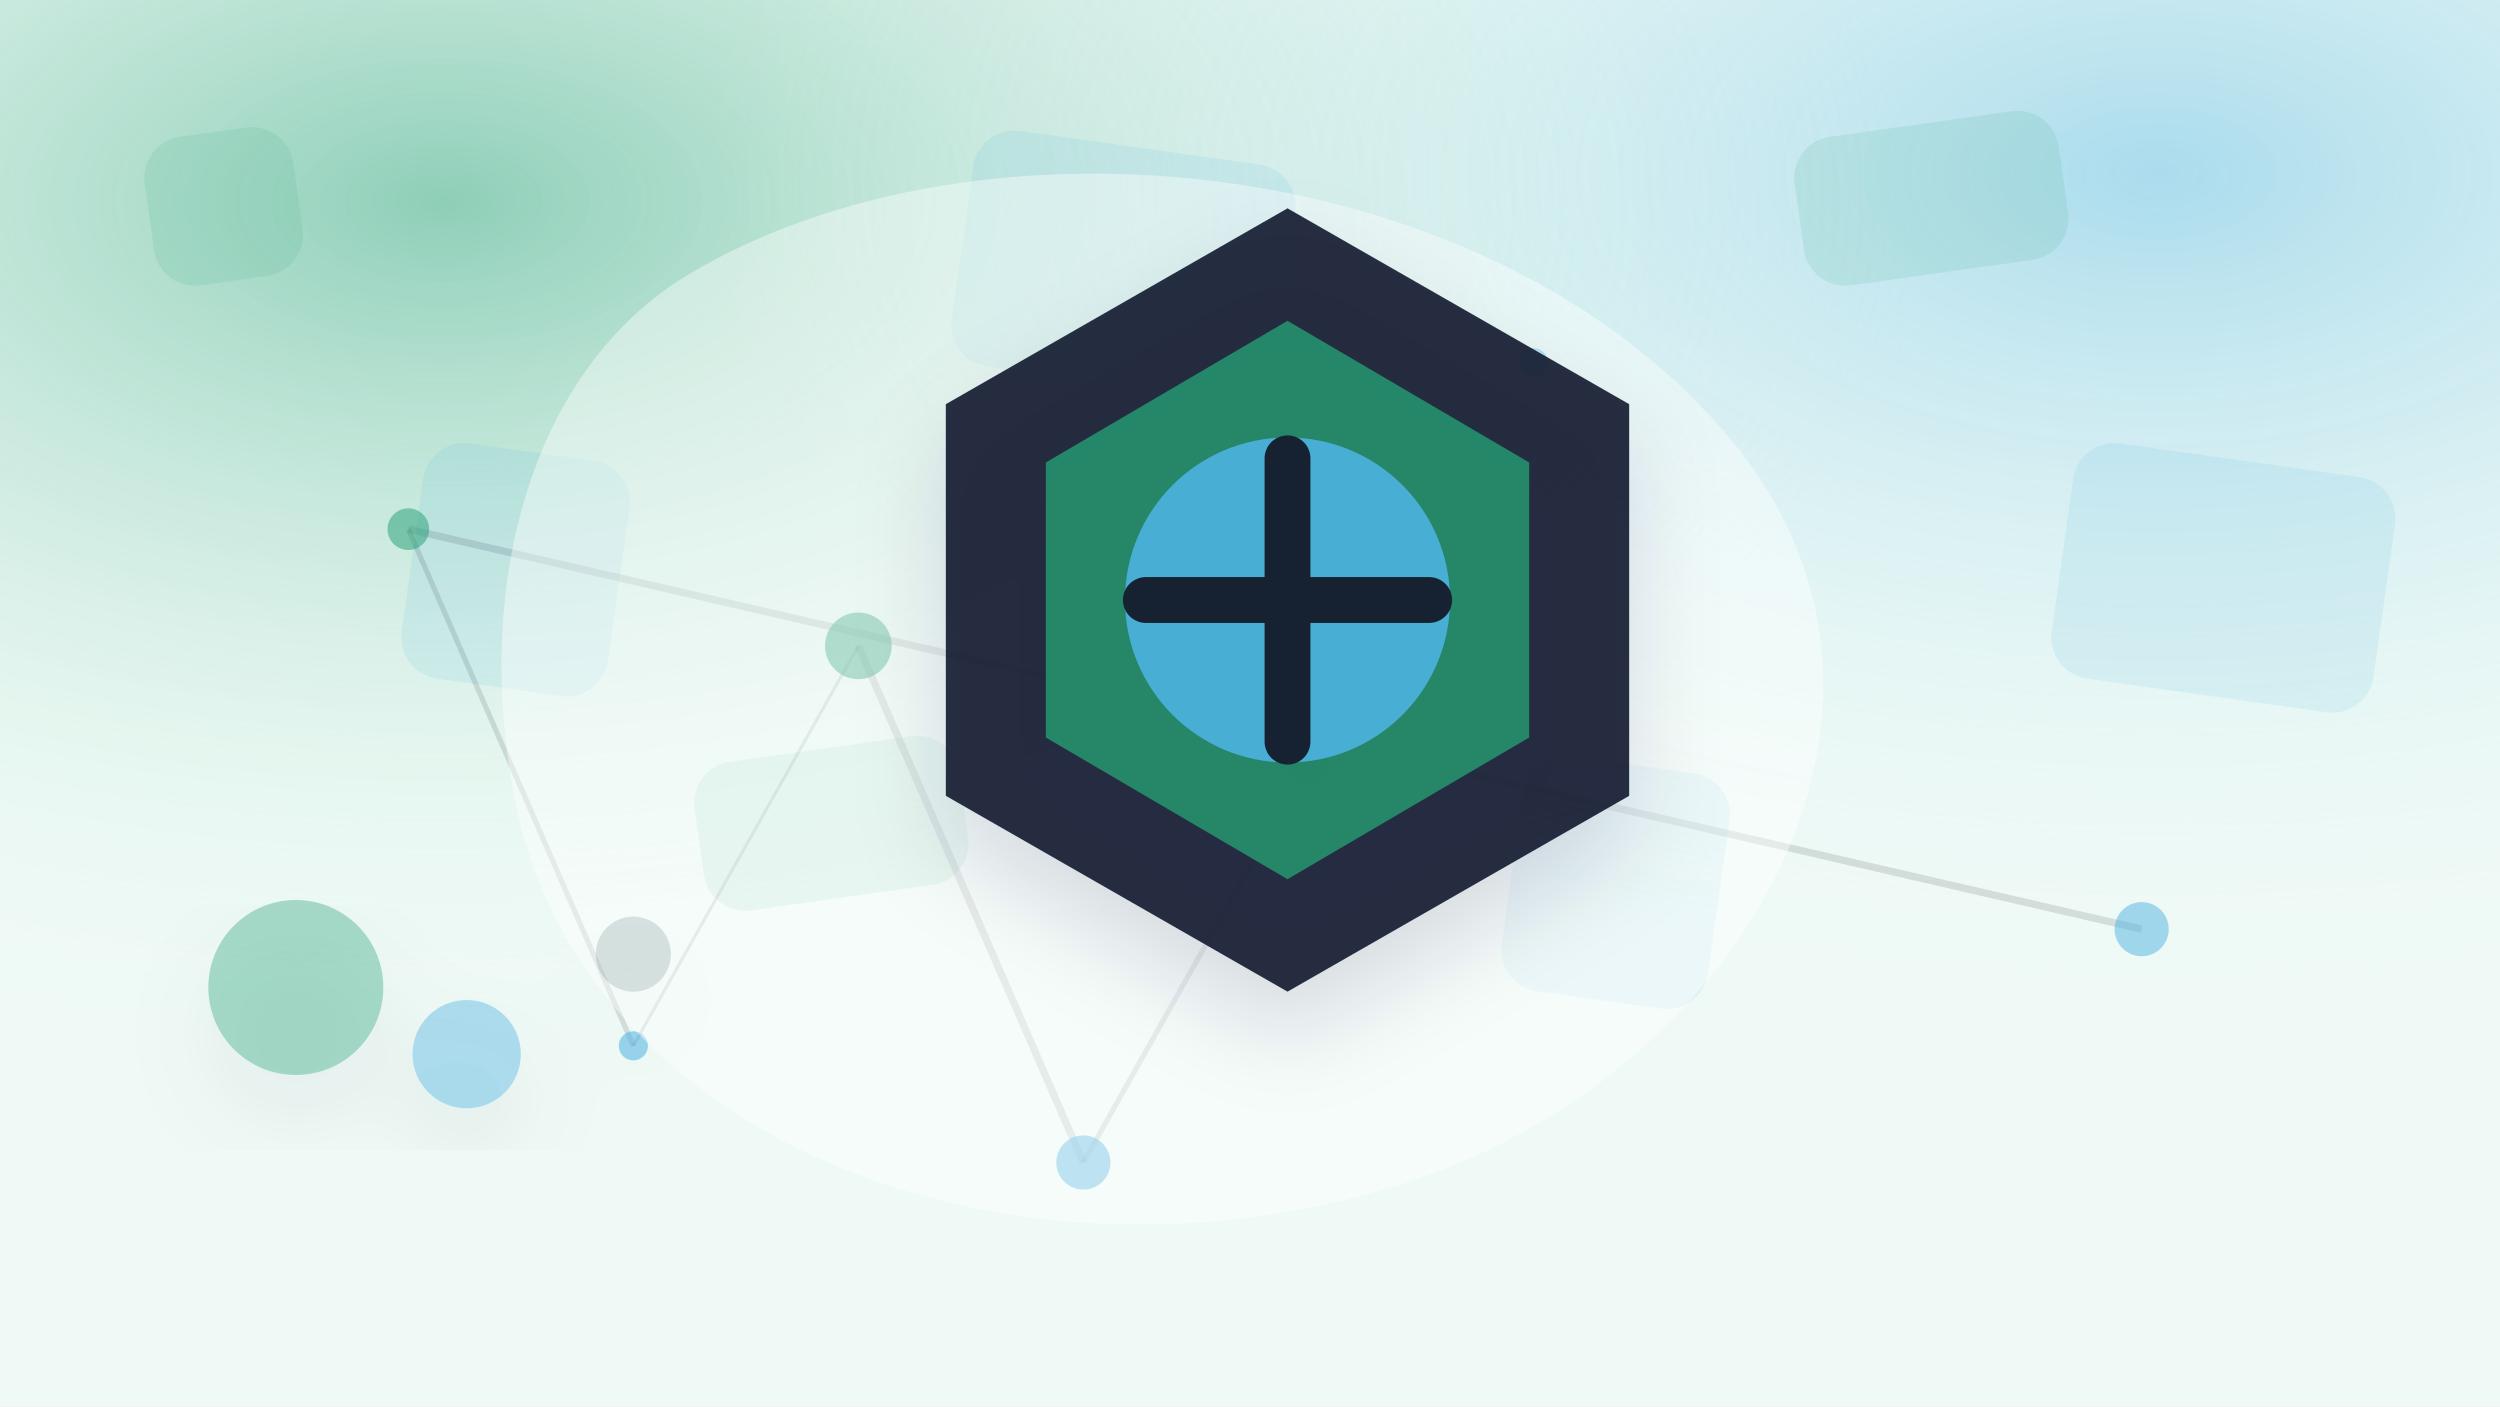
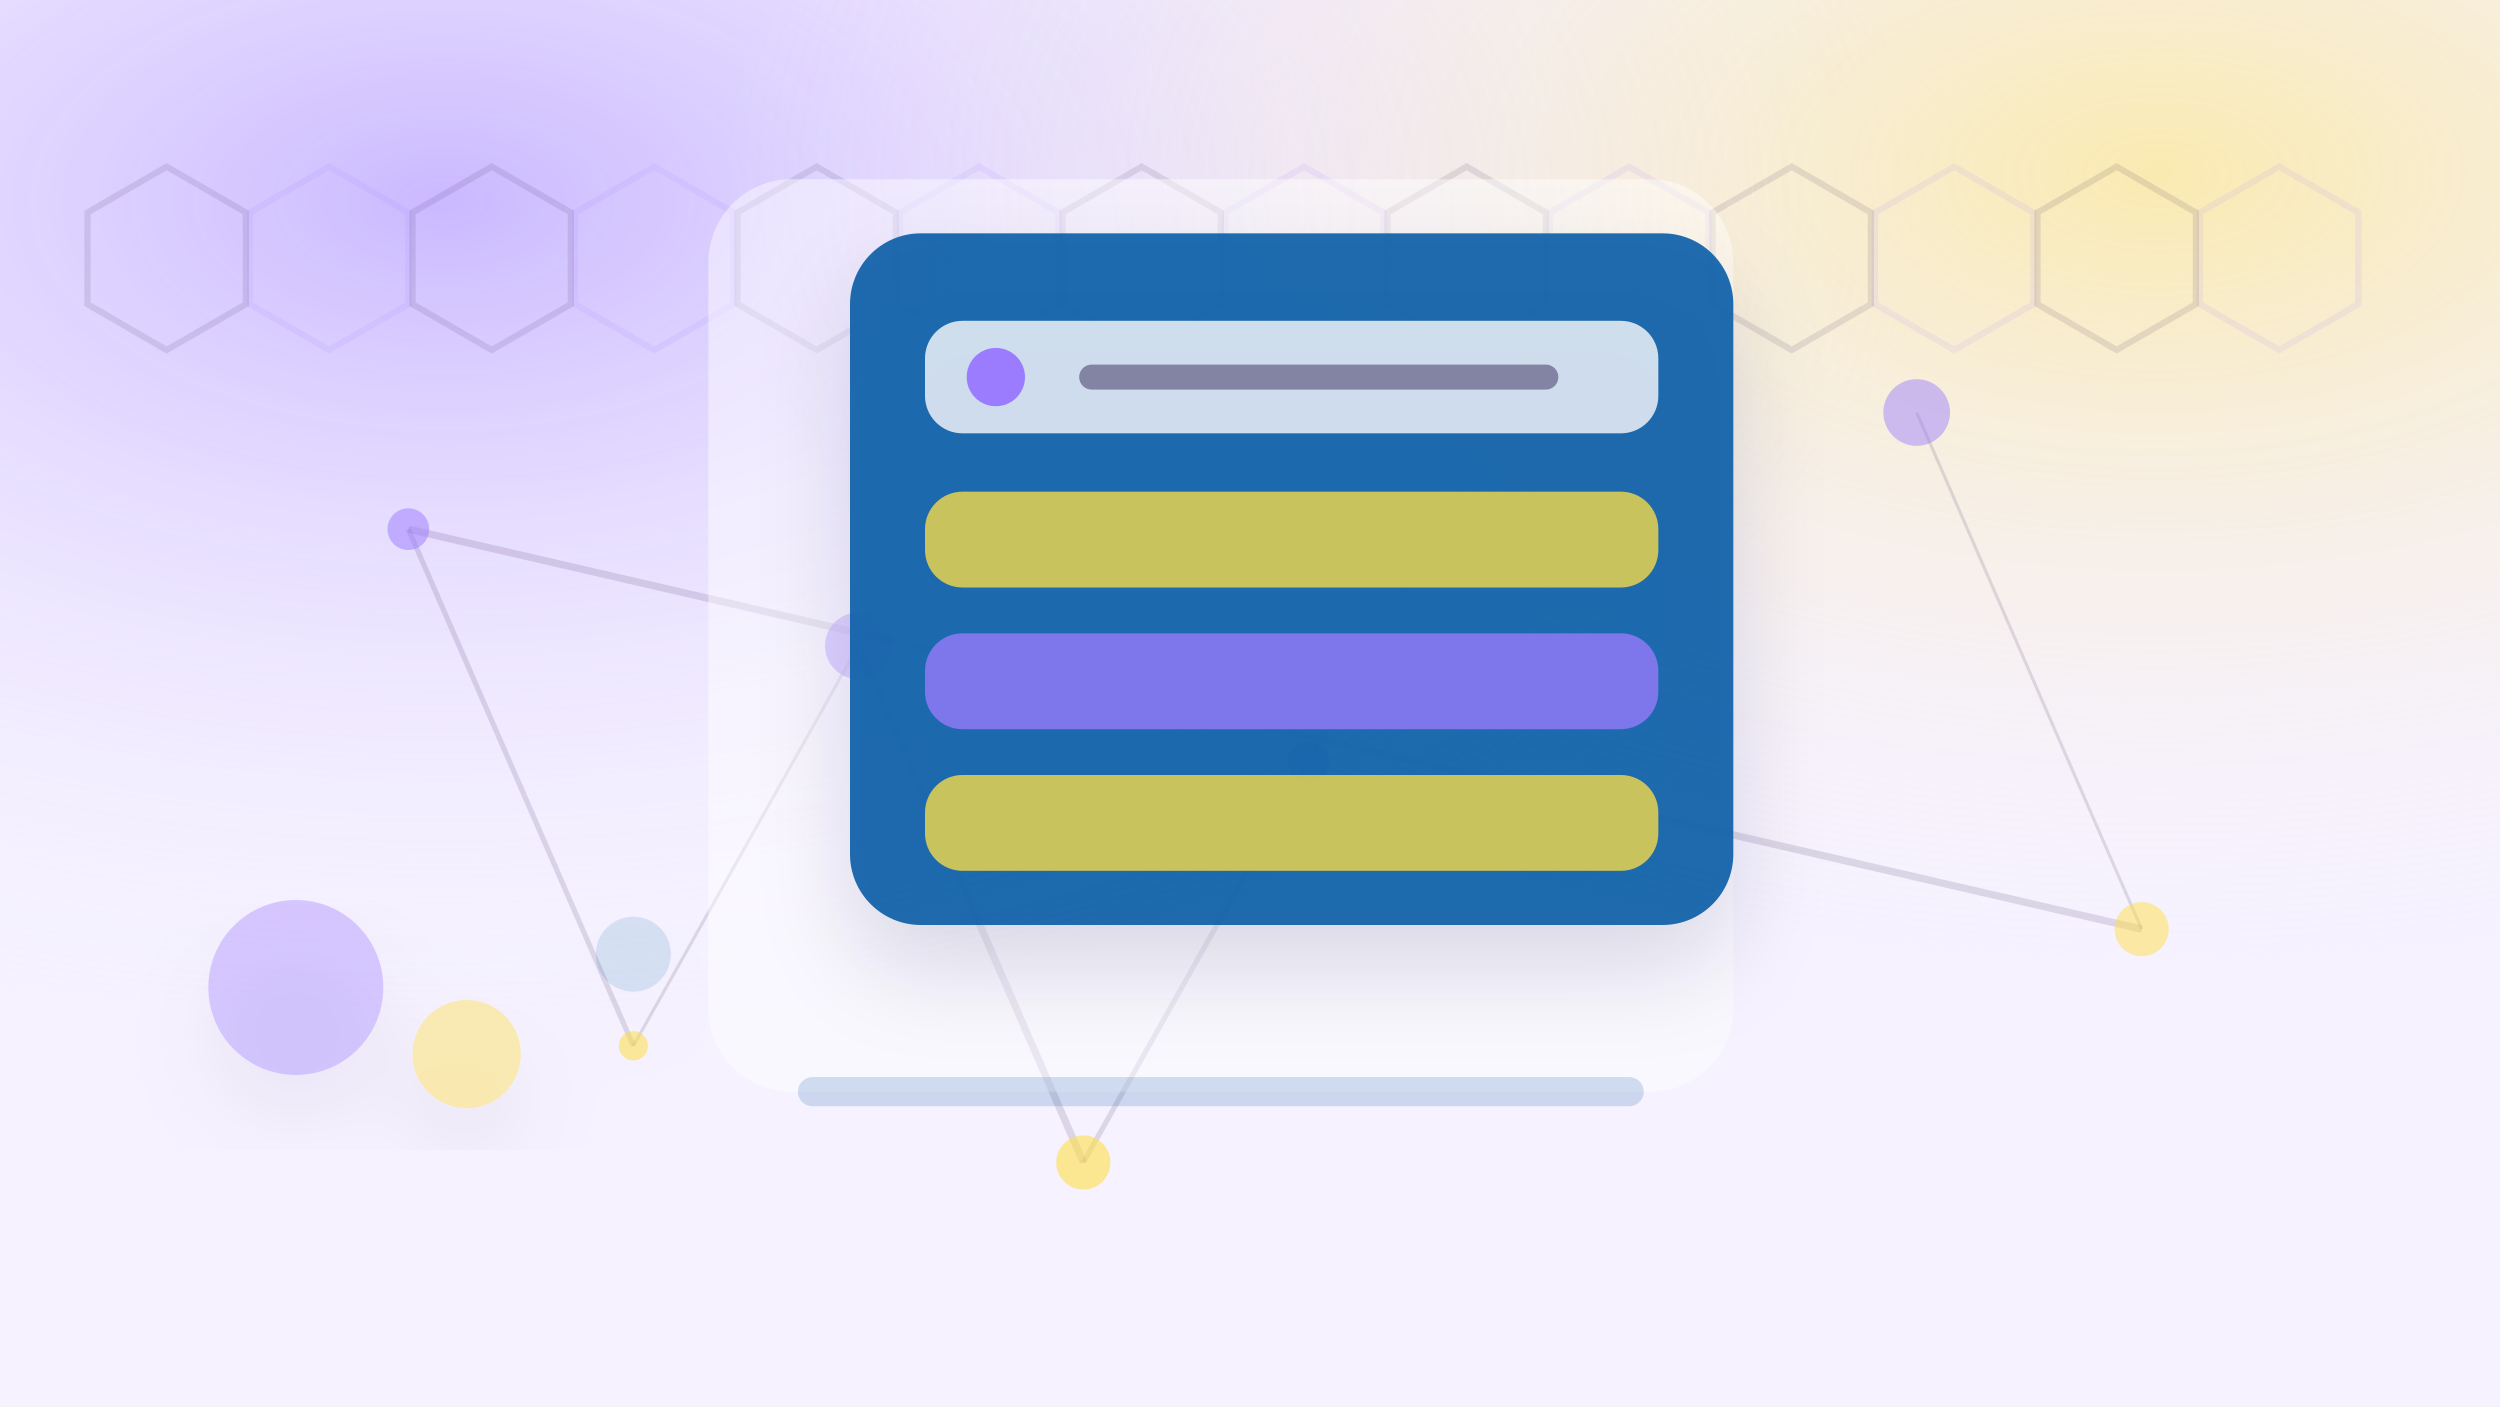
<svg xmlns="http://www.w3.org/2000/svg" width="1200" height="675" viewBox="0 0 1200 675" role="img" aria-labelledby="title desc">
  <defs>
    <radialGradient id="g1" cx="18%" cy="14%" r="60%">
-       <stop stop-color="#25a074" stop-opacity=".48" />
-       <stop offset="1" stop-color="#effaf6" stop-opacity="0" />
+       <stop stop-color="#9b7cff" stop-opacity=".48" />
+       <stop offset="1" stop-color="#f6f2ff" stop-opacity="0" />
    </radialGradient>
    <radialGradient id="g2" cx="86%" cy="12%" r="58%">
-       <stop stop-color="#4cb2e0" stop-opacity=".42" />
-       <stop offset="1" stop-color="#effaf6" stop-opacity="0" />
+       <stop stop-color="#ffdf45" stop-opacity=".42" />
+       <stop offset="1" stop-color="#f6f2ff" stop-opacity="0" />
    </radialGradient>
    <linearGradient id="split" x1="0" x2="1">
-       <stop stop-color="#effaf6" />
-       <stop offset=".55" stop-color="#effaf6" />
-       <stop offset=".55" stop-color="#fffdf2" />
-       <stop offset="1" stop-color="#eef8ff" />
+       <stop stop-color="#f6f2ff" />
+       <stop offset=".55" stop-color="#f6f2ff" />
+       <stop offset=".55" stop-color="#eef8ff" />
+       <stop offset="1" stop-color="#fff7d1" />
    </linearGradient>
    <filter id="shadow" x="-20%" y="-20%" width="140%" height="140%">
      <feDropShadow dx="0" dy="22" stdDeviation="22" flood-color="#12213a" flood-opacity=".14" />
    </filter>
  </defs>
-   <rect width="1200" height="675" fill="#effaf6" />
+   <rect width="1200" height="675" fill="#f6f2ff" />
  <rect width="1200" height="675" fill="url(#g1)" />
  <rect width="1200" height="675" fill="url(#g2)" />
  <g opacity=".9">
-     <rect x="70" y="64" width="72" height="72" rx="20" fill="#25a074" opacity=".13" transform="rotate(-8 100 90)" />
-     <rect x="202" y="214" width="100" height="114" rx="20" fill="#4cb2e0" opacity=".13" transform="rotate(8 232 240)" />
-     <rect x="334" y="364" width="128" height="72" rx="20" fill="#25a074" opacity=".13" transform="rotate(-8 364 390)" />
-     <rect x="466" y="64" width="156" height="114" rx="20" fill="#4cb2e0" opacity=".13" transform="rotate(8 496 90)" />
-     <rect x="598" y="214" width="72" height="72" rx="20" fill="#25a074" opacity=".13" transform="rotate(-8 628 240)" />
-     <rect x="730" y="364" width="100" height="114" rx="20" fill="#4cb2e0" opacity=".13" transform="rotate(8 760 390)" />
-     <rect x="862" y="64" width="128" height="72" rx="20" fill="#25a074" opacity=".13" transform="rotate(-8 892 90)" />
-     <rect x="994" y="214" width="156" height="114" rx="20" fill="#4cb2e0" opacity=".13" transform="rotate(8 1024 240)" />
+     <path d="M80 80l38 22v44l-38 22-38-22v-44z" fill="none" stroke="#27144a" stroke-opacity=".12" stroke-width="3" />
+     <path d="M158 80l38 22v44l-38 22-38-22v-44z" fill="none" stroke="#9b7cff" stroke-opacity=".12" stroke-width="3" />
+     <path d="M236 80l38 22v44l-38 22-38-22v-44z" fill="none" stroke="#27144a" stroke-opacity=".12" stroke-width="3" />
+     <path d="M314 80l38 22v44l-38 22-38-22v-44z" fill="none" stroke="#9b7cff" stroke-opacity=".12" stroke-width="3" />
+     <path d="M392 80l38 22v44l-38 22-38-22v-44z" fill="none" stroke="#27144a" stroke-opacity=".12" stroke-width="3" />
+     <path d="M470 80l38 22v44l-38 22-38-22v-44z" fill="none" stroke="#9b7cff" stroke-opacity=".12" stroke-width="3" />
+     <path d="M548 80l38 22v44l-38 22-38-22v-44z" fill="none" stroke="#27144a" stroke-opacity=".12" stroke-width="3" />
+     <path d="M626 80l38 22v44l-38 22-38-22v-44z" fill="none" stroke="#9b7cff" stroke-opacity=".12" stroke-width="3" />
+     <path d="M704 80l38 22v44l-38 22-38-22v-44z" fill="none" stroke="#27144a" stroke-opacity=".12" stroke-width="3" />
+     <path d="M782 80l38 22v44l-38 22-38-22v-44z" fill="none" stroke="#9b7cff" stroke-opacity=".12" stroke-width="3" />
+     <path d="M860 80l38 22v44l-38 22-38-22v-44z" fill="none" stroke="#27144a" stroke-opacity=".12" stroke-width="3" />
+     <path d="M938 80l38 22v44l-38 22-38-22v-44z" fill="none" stroke="#9b7cff" stroke-opacity=".12" stroke-width="3" />
+     <path d="M1016 80l38 22v44l-38 22-38-22v-44z" fill="none" stroke="#27144a" stroke-opacity=".12" stroke-width="3" />
+     <path d="M1094 80l38 22v44l-38 22-38-22v-44z" fill="none" stroke="#9b7cff" stroke-opacity=".12" stroke-width="3" />
  </g>
  <g>
-     <line x1="736" y1="174" x2="628" y2="366" stroke="#172033" stroke-opacity=".13" stroke-width="1.5" />
-     <line x1="628" y1="366" x2="520" y2="558" stroke="#172033" stroke-opacity=".13" stroke-width="2.5" />
-     <line x1="520" y1="558" x2="412" y2="310" stroke="#172033" stroke-opacity=".13" stroke-width="3.5" />
-     <line x1="412" y1="310" x2="304" y2="502" stroke="#172033" stroke-opacity=".13" stroke-width="1.5" />
-     <line x1="304" y1="502" x2="196" y2="254" stroke="#172033" stroke-opacity=".13" stroke-width="2.5" />
-     <line x1="196" y1="254" x2="1028" y2="446" stroke="#172033" stroke-opacity=".13" stroke-width="3.5" />
-     <circle cx="736" cy="174" r="7" fill="#4cb2e0" opacity="0.64" />
-     <circle cx="628" cy="366" r="10" fill="#25a074" opacity="0.615" />
-     <circle cx="520" cy="558" r="13" fill="#4cb2e0" opacity="0.59" />
-     <circle cx="412" cy="310" r="16" fill="#25a074" opacity="0.565" />
-     <circle cx="304" cy="502" r="7" fill="#4cb2e0" opacity="0.54" />
-     <circle cx="196" cy="254" r="10" fill="#25a074" opacity="0.515" />
-     <circle cx="1028" cy="446" r="13" fill="#4cb2e0" opacity="0.49" />
+     <line x1="736" y1="174" x2="628" y2="366" stroke="#27144a" stroke-opacity=".13" stroke-width="1.5" />
+     <line x1="628" y1="366" x2="520" y2="558" stroke="#27144a" stroke-opacity=".13" stroke-width="2.5" />
+     <line x1="520" y1="558" x2="412" y2="310" stroke="#27144a" stroke-opacity=".13" stroke-width="3.5" />
+     <line x1="412" y1="310" x2="304" y2="502" stroke="#27144a" stroke-opacity=".13" stroke-width="1.5" />
+     <line x1="304" y1="502" x2="196" y2="254" stroke="#27144a" stroke-opacity=".13" stroke-width="2.5" />
+     <line x1="196" y1="254" x2="1028" y2="446" stroke="#27144a" stroke-opacity=".13" stroke-width="3.5" />
+     <line x1="1028" y1="446" x2="920" y2="198" stroke="#27144a" stroke-opacity=".13" stroke-width="1.5" />
+     <circle cx="736" cy="174" r="7" fill="#ffdf45" opacity="0.64" />
+     <circle cx="628" cy="366" r="10" fill="#9b7cff" opacity="0.615" />
+     <circle cx="520" cy="558" r="13" fill="#ffdf45" opacity="0.59" />
+     <circle cx="412" cy="310" r="16" fill="#9b7cff" opacity="0.565" />
+     <circle cx="304" cy="502" r="7" fill="#ffdf45" opacity="0.54" />
+     <circle cx="196" cy="254" r="10" fill="#9b7cff" opacity="0.515" />
+     <circle cx="1028" cy="446" r="13" fill="#ffdf45" opacity="0.49" />
+     <circle cx="920" cy="198" r="16" fill="#9b7cff" opacity="0.465" />
  </g>
  <g transform="translate(-300 0)">
-     <path d="M630 132C770 48 1014 72 1130 210c108 128 8 302-150 356-184 62-396-12-432-178-22-104 6-210 82-256Z" fill="#fff" opacity=".42" />
+     <rect x="640" y="86" width="492" height="438" rx="40" fill="#fff" opacity=".44" />
+     <path d="M690 524h392" stroke="#0f5fa8" stroke-opacity=".18" stroke-width="14" stroke-linecap="round" />
  </g>
  <g transform="translate(-300 0)" filter="url(#shadow)">
-     <g transform="translate(728 100)">
-       <polygon points="190,0 354,94 354,282 190,376 26,282 26,94" fill="#172033" opacity=".92" />
-       <polygon points="190,54 306,122 306,254 190,322 74,254 74,122" fill="#25a074" opacity=".78" />
-       <circle cx="190" cy="188" r="78" fill="#4cb2e0" opacity=".9" />
-       <path d="M190 120v136M122 188h136" stroke="#172033" stroke-width="22" stroke-linecap="round" />
+     <g transform="translate(708 112)">
+       <rect x="0" y="0" width="424" height="332" rx="34" fill="#0f5fa8" opacity=".92" />
+       <rect x="36" y="42" width="352" height="54" rx="18" fill="#fff" opacity=".78" />
+       <circle cx="70" cy="69" r="14" fill="#9b7cff" />
+       <path d="M116 69h218" stroke="#27144a" stroke-width="12" stroke-linecap="round" opacity=".45" />
+       <rect x="36" y="124" width="352" height="46" rx="18" fill="#ffdf45" opacity=".76" />
+       <rect x="36" y="192" width="352" height="46" rx="18" fill="#9b7cff" opacity=".76" />
+       <rect x="36" y="260" width="352" height="46" rx="18" fill="#ffdf45" opacity=".76" />
    </g>
  </g>
  <g filter="url(#shadow)" opacity=".82">
-     <circle cx="142" cy="474" r="42" fill="#25a074" opacity=".44" />
-     <circle cx="224" cy="506" r="26" fill="#4cb2e0" opacity=".5" />
-     <circle cx="304" cy="458" r="18" fill="#172033" opacity=".16" />
+     <circle cx="142" cy="474" r="42" fill="#9b7cff" opacity=".44" />
+     <circle cx="224" cy="506" r="26" fill="#ffdf45" opacity=".5" />
+     <circle cx="304" cy="458" r="18" fill="#0f5fa8" opacity=".16" />
  </g>
</svg>
